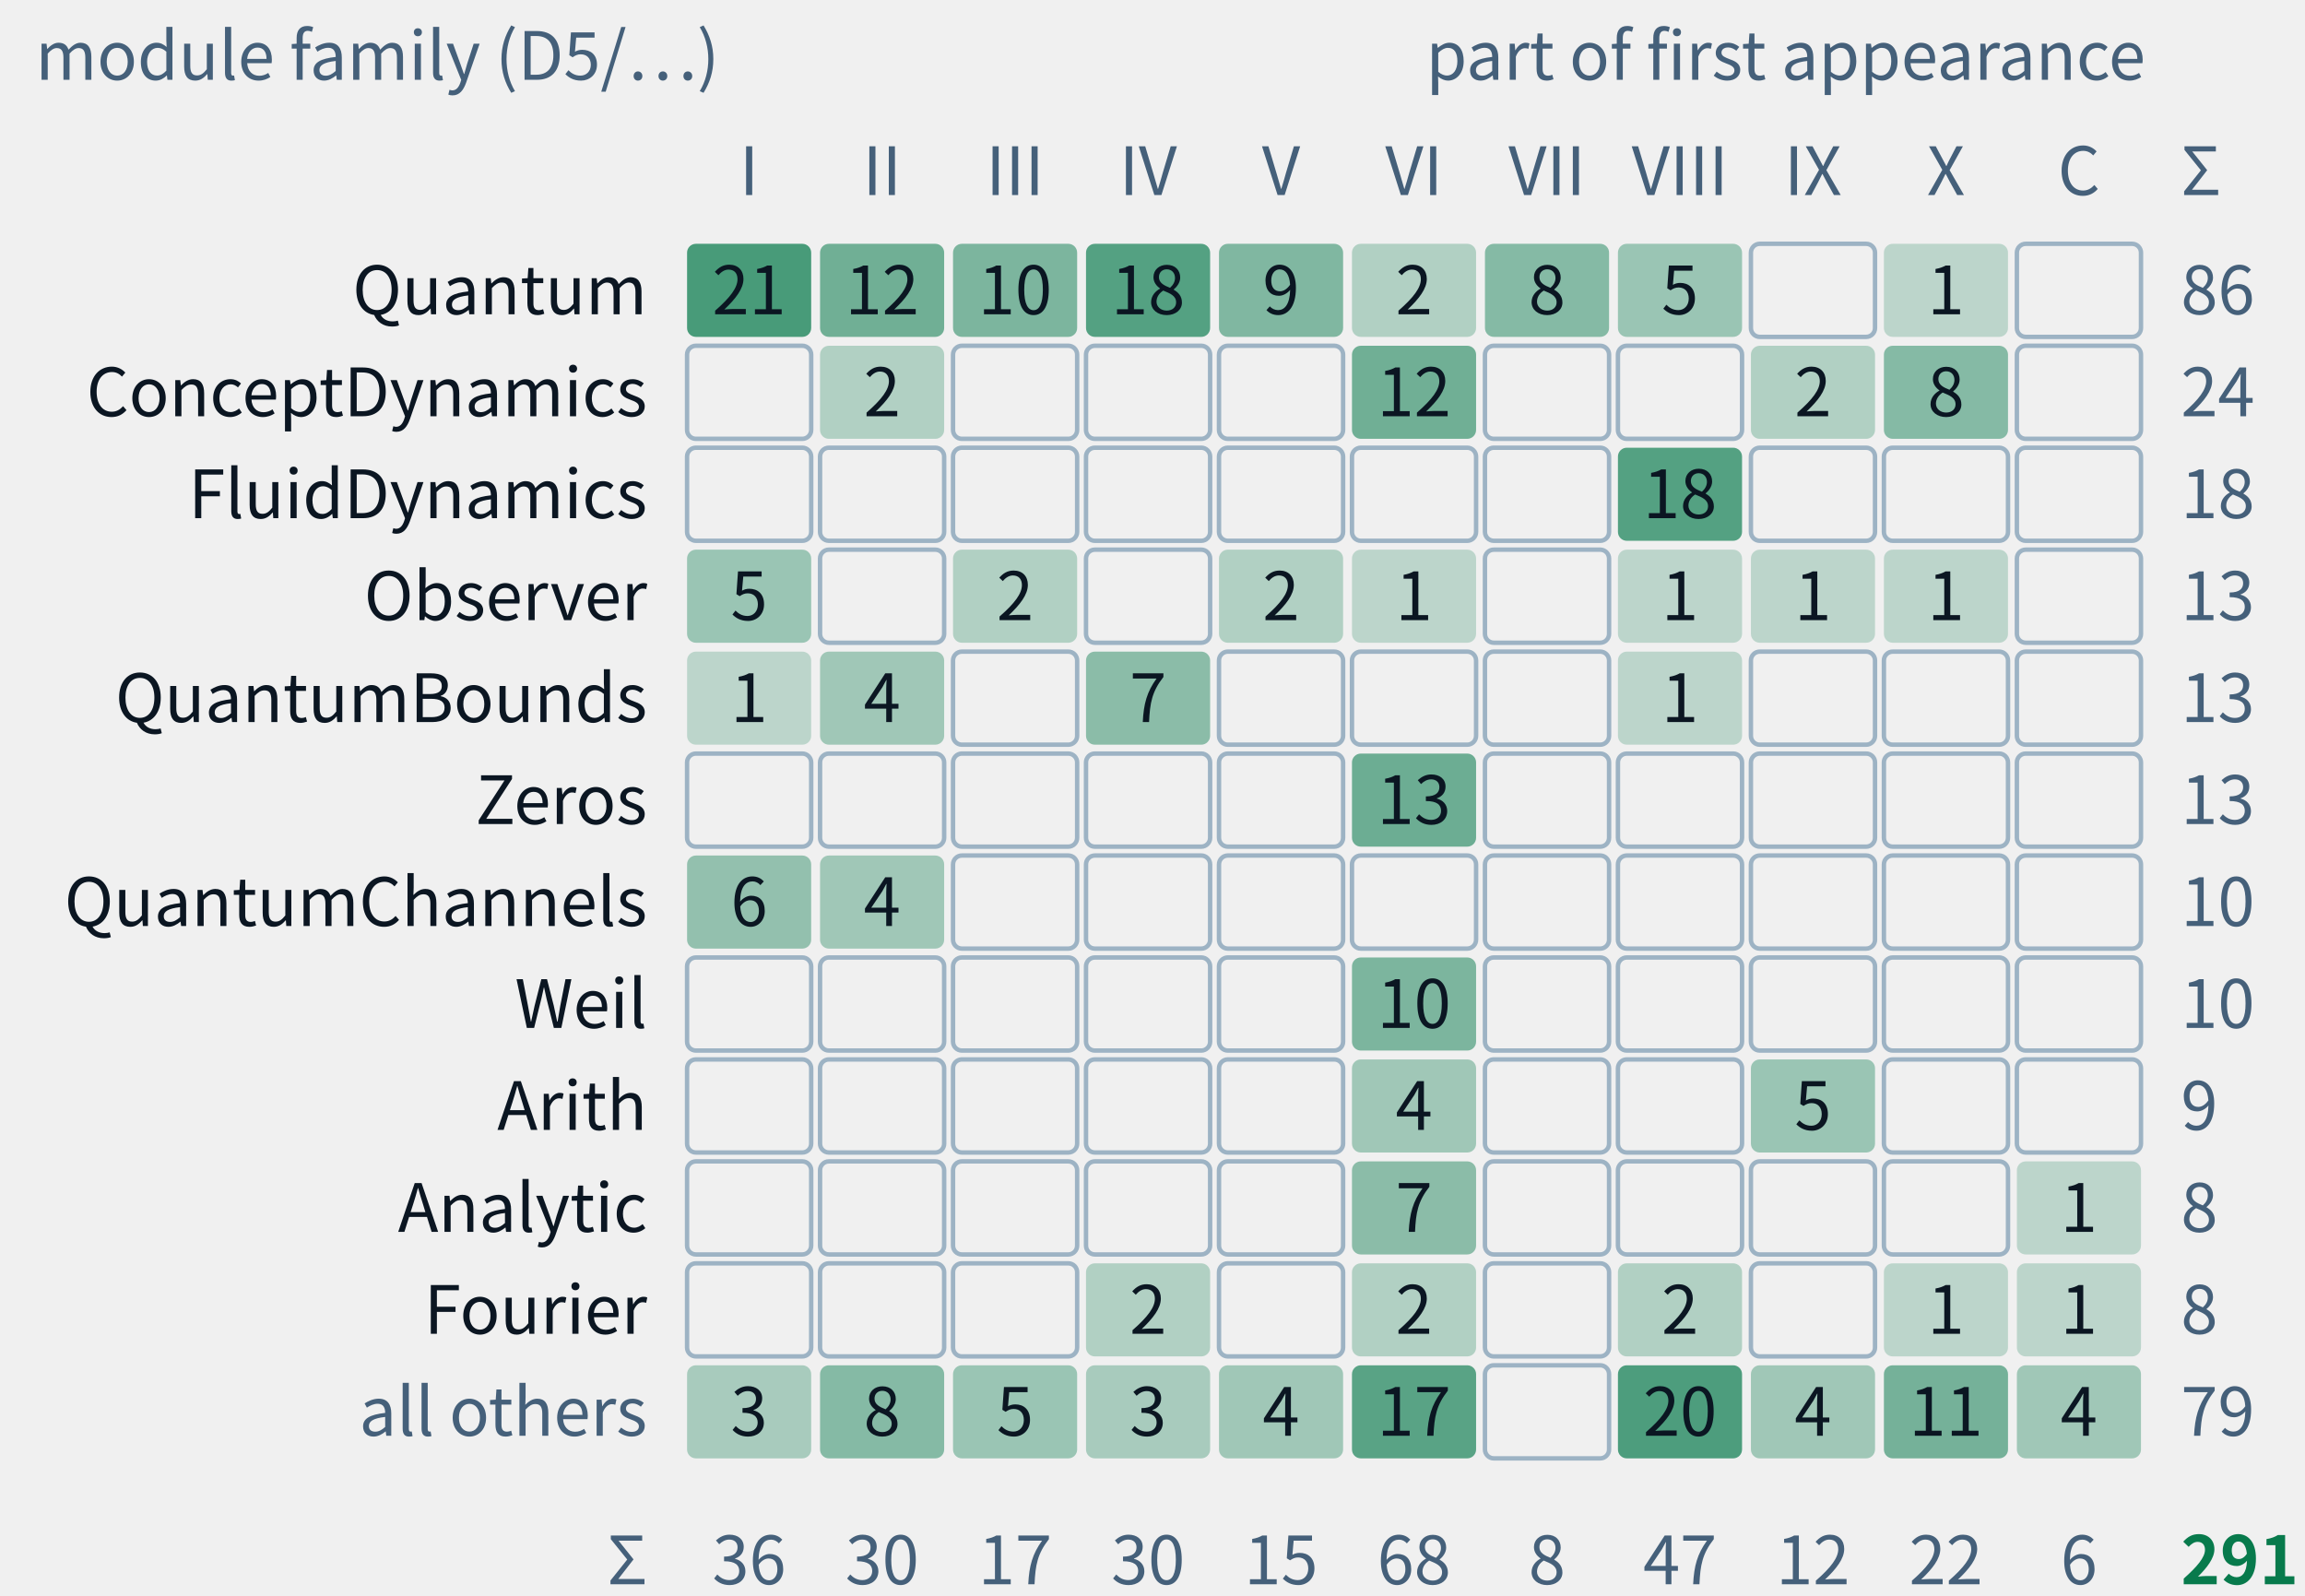
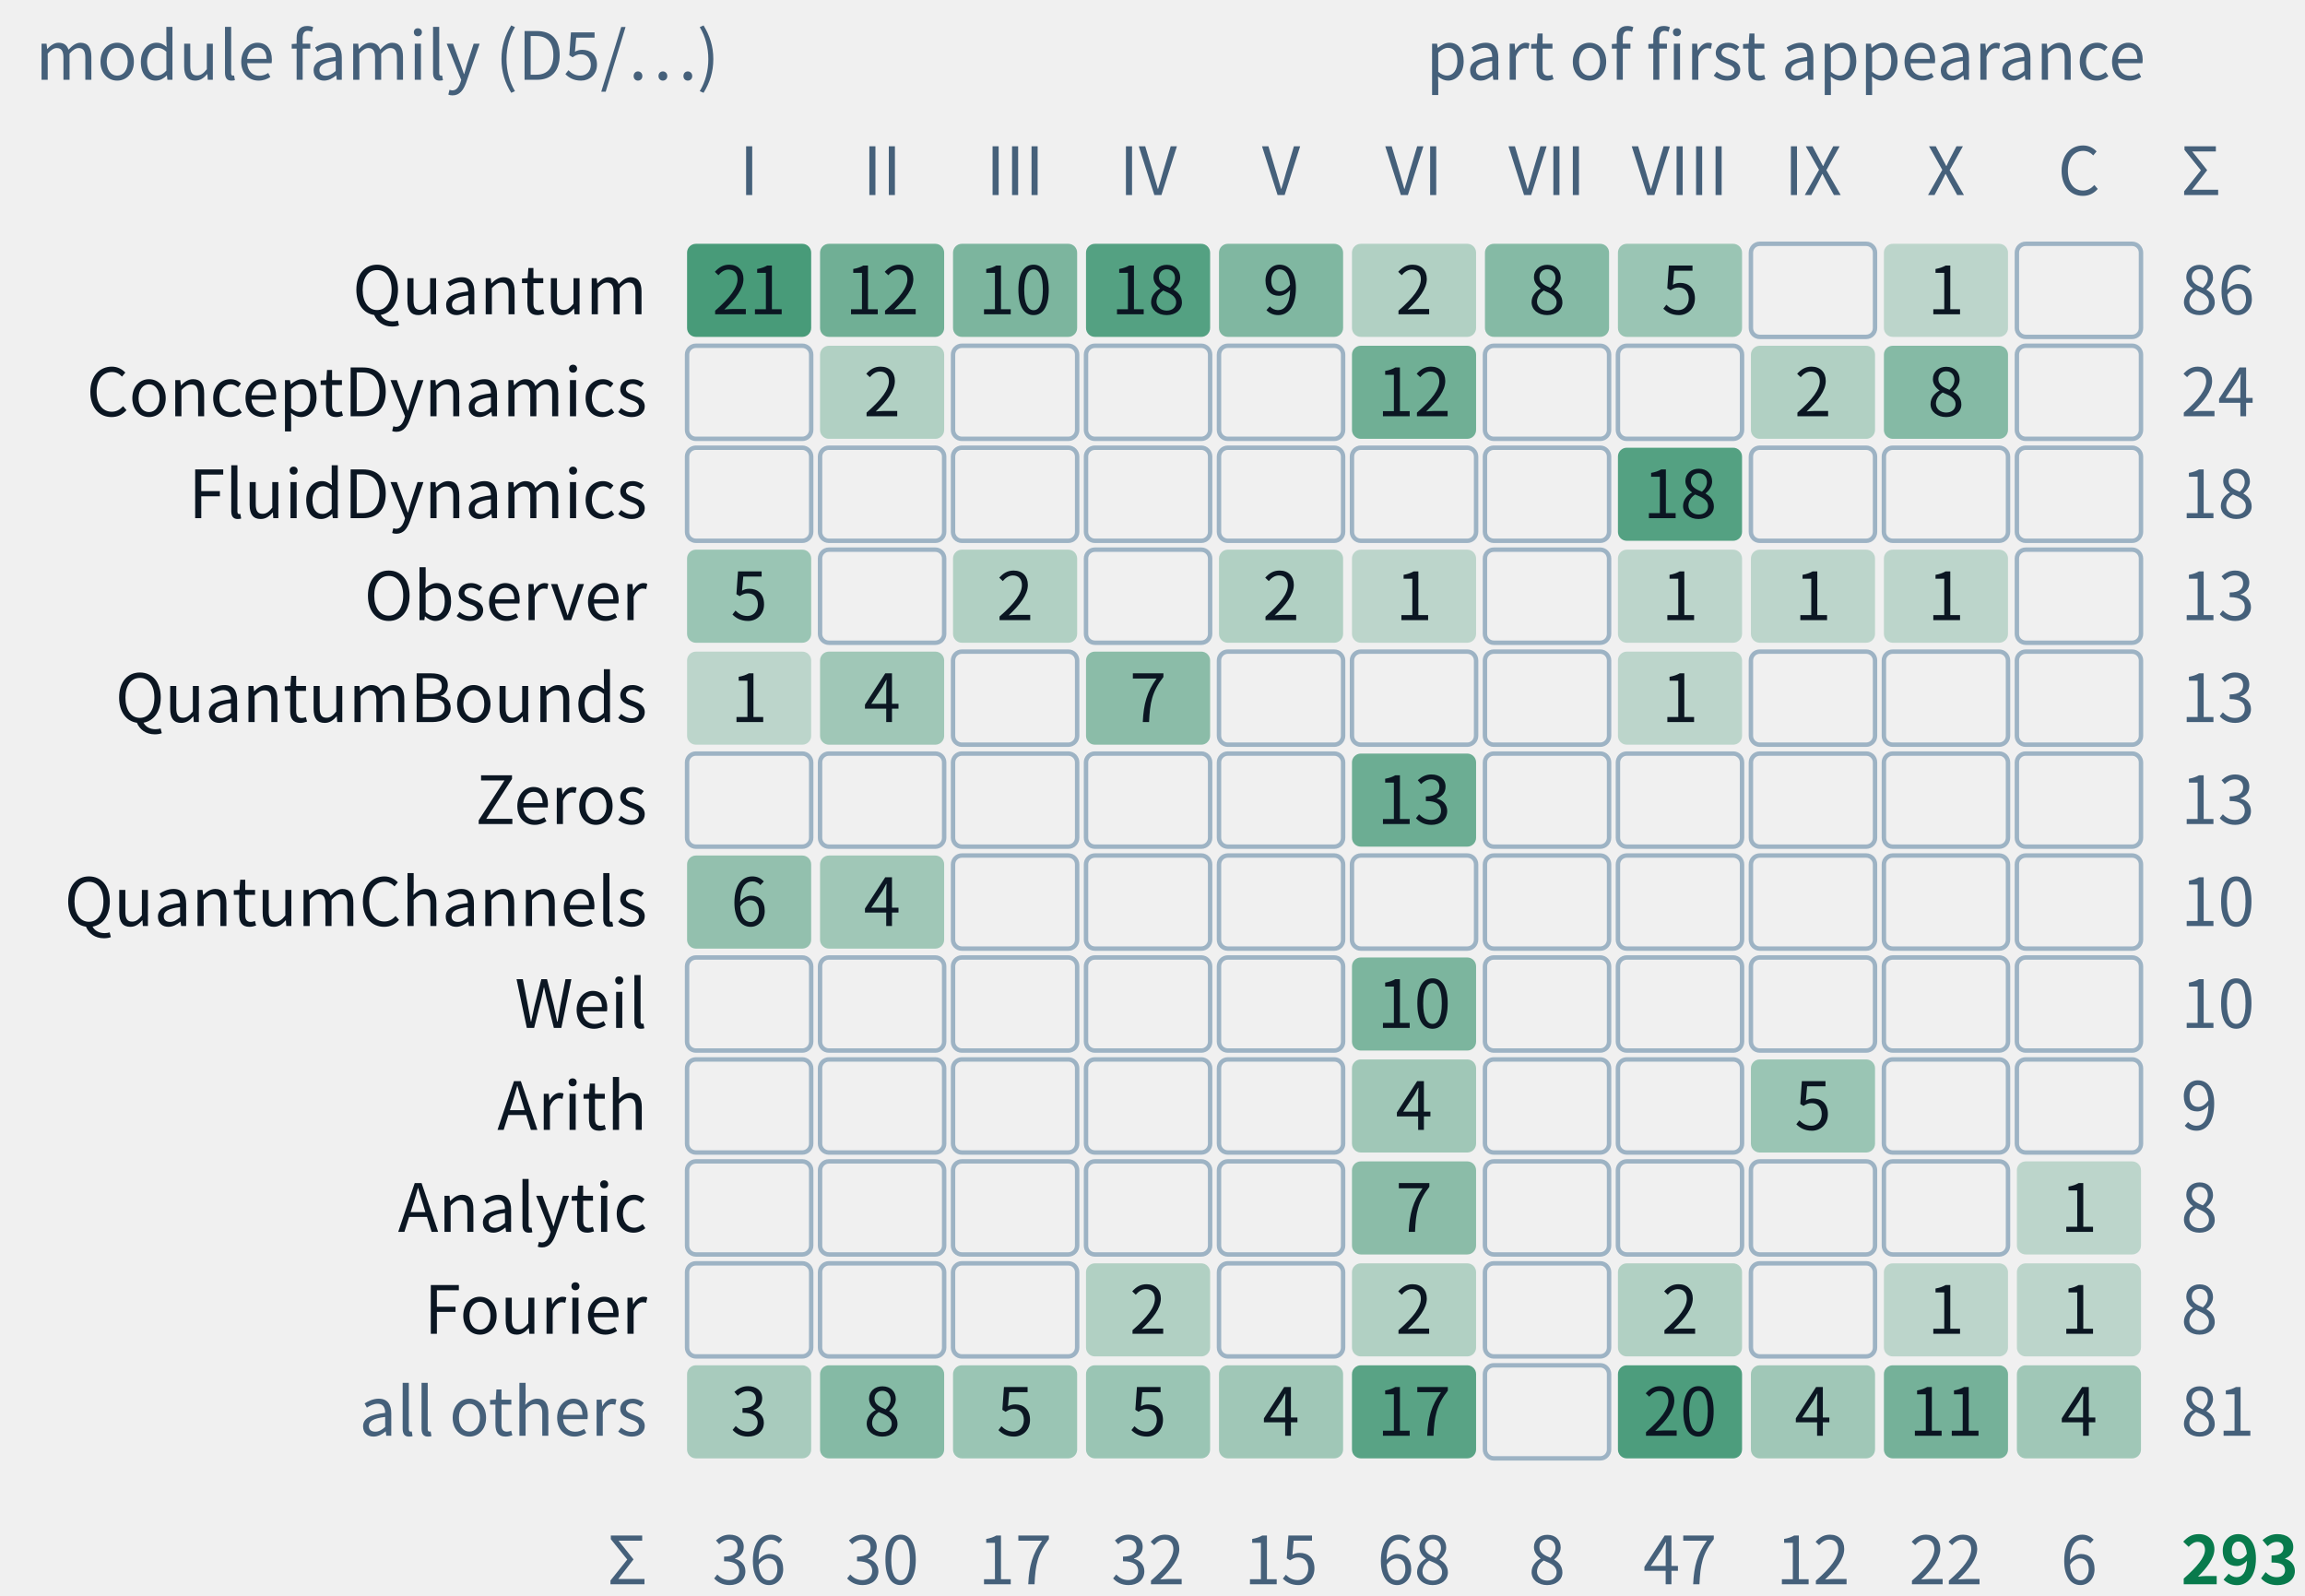
- <svg xmlns="http://www.w3.org/2000/svg" class="tr-fig" data-tr-fig="appc-modules-by-part" data-lang="en" viewBox="0 0 520 360" width="520" height="360" font-family="'Noto Sans SC', 'Noto Sans CJK SC', 'Source Sans 3', 'PingFang SC', 'Microsoft YaHei', system-ui, sans-serif" role="img" aria-label="A grid of counts: the rows are module families of trureturing, from top to bottom Quantum, ConceptDynamics, FluidDynamics, Observer, QuantumBounds, Zeros, QuantumChannels, Weil, Arith, Analytic, Fourier and all others; the columns are Parts I to X and the coda with the appendices. Each cell gives how many theorems of that family first appear in that part, the darker the more, blank for none. The Quantum family is the largest, 86 theorems, spread over Parts I to VIII and X; all 18 of FluidDynamics are in Part VIII; Zeros and Weil appear only in Part VI. They add up to 291, the C.1 index of appendix C.">
+ <svg xmlns="http://www.w3.org/2000/svg" class="tr-fig" data-tr-fig="appc-modules-by-part" data-lang="en" viewBox="0 0 520 360" width="520" height="360" font-family="'Noto Sans SC', 'Noto Sans CJK SC', 'Source Sans 3', 'PingFang SC', 'Microsoft YaHei', system-ui, sans-serif" role="img" aria-label="A grid of counts: the rows are module families of trureturing, from top to bottom Quantum, ConceptDynamics, FluidDynamics, Observer, QuantumBounds, Zeros, QuantumChannels, Weil, Arith, Analytic, Fourier and all others; the columns are Parts I to X and the coda with the appendices. Each cell gives how many theorems of that family first appear in that part, the darker the more, blank for none. The Quantum family is the largest, 86 theorems, spread over Parts I to VIII and X; all 18 of FluidDynamics are in Part VIII; Zeros and Weil appear only in Part VI. They add up to 293, the C.1 index of appendix C.">
  <style>.ts-ink{stroke:#0b1622}.tf-ink{fill:#0b1622}.ts-dim{stroke:#45607a}.tf-dim{fill:#45607a}.ts-faint{stroke:#9db3c4}.tf-faint{fill:#9db3c4}.ts-edge{stroke:#b9d0dd}.tf-edge{fill:#b9d0dd}.ts-hot{stroke:#5f9bb5}.tf-hot{fill:#5f9bb5}.ts-bg{stroke:#ffffff}.tf-bg{fill:#ffffff}.ts-panel{stroke:#eef5f9}.tf-panel{fill:#eef5f9}.ts-sheet{stroke:#f7fbfd}.tf-sheet{fill:#f7fbfd}.ts-cyan{stroke:#007c8a}.tf-cyan{fill:#007c8a}.ts-magenta{stroke:#b0128f}.tf-magenta{fill:#b0128f}.ts-amber{stroke:#946200}.tf-amber{fill:#946200}.ts-violet{stroke:#5a45c8}.tf-violet{fill:#5a45c8}.ts-ok{stroke:#087a4c}.tf-ok{fill:#087a4c}.ts-warn{stroke:#c21f3a}.tf-warn{fill:#c21f3a}.ts-blue{stroke:#1d5fd0}.tf-blue{fill:#1d5fd0}.ts-orange{stroke:#b85410}.tf-orange{fill:#b85410}.ts-sigma{stroke:#28405a}.tf-sigma{fill:#28405a}@media (prefers-color-scheme:dark){.ts-ink{stroke:#d4efff}.tf-ink{fill:#d4efff}.ts-dim{stroke:#6f8ea5}.tf-dim{fill:#6f8ea5}.ts-faint{stroke:#34506a}.tf-faint{fill:#34506a}.ts-edge{stroke:#143049}.tf-edge{fill:#143049}.ts-hot{stroke:#1f5d7c}.tf-hot{fill:#1f5d7c}.ts-bg{stroke:#03060c}.tf-bg{fill:#03060c}.ts-panel{stroke:#07101b}.tf-panel{fill:#07101b}.ts-sheet{stroke:#050c16}.tf-sheet{fill:#050c16}.ts-cyan{stroke:#19f0ff}.tf-cyan{fill:#19f0ff}.ts-magenta{stroke:#ff2fd0}.tf-magenta{fill:#ff2fd0}.ts-amber{stroke:#ffc83d}.tf-amber{fill:#ffc83d}.ts-violet{stroke:#9d8cff}.tf-violet{fill:#9d8cff}.ts-ok{stroke:#46ffb2}.tf-ok{fill:#46ffb2}.ts-warn{stroke:#ff5064}.tf-warn{fill:#ff5064}.ts-blue{stroke:#2a7bff}.tf-blue{fill:#2a7bff}.ts-orange{stroke:#ff8a3c}.tf-orange{fill:#ff8a3c}.ts-sigma{stroke:#cfe3ff}.tf-sigma{fill:#cfe3ff}}</style>
  <text class="tf-dim" x="8" y="18" font-size="15">module family (D5/…)</text>
  <text class="tf-dim" x="484" y="18" font-size="15" text-anchor="end">part of first appearance</text>
  <text class="tf-dim" x="169" y="44" font-size="15" text-anchor="middle">I</text>
  <text class="tf-dim" x="199" y="44" font-size="15" text-anchor="middle">II</text>
  <text class="tf-dim" x="229" y="44" font-size="15" text-anchor="middle">III</text>
  <text class="tf-dim" x="259" y="44" font-size="15" text-anchor="middle">IV</text>
  <text class="tf-dim" x="289" y="44" font-size="15" text-anchor="middle">V</text>
  <text class="tf-dim" x="319" y="44" font-size="15" text-anchor="middle">VI</text>
  <text class="tf-dim" x="349" y="44" font-size="15" text-anchor="middle">VII</text>
  <text class="tf-dim" x="379" y="44" font-size="15" text-anchor="middle">VIII</text>
  <text class="tf-dim" x="409" y="44" font-size="15" text-anchor="middle">IX</text>
  <text class="tf-dim" x="439" y="44" font-size="15" text-anchor="middle">X</text>
  <text class="tf-dim" x="469" y="44" font-size="15" text-anchor="middle">C</text>
  <text class="tf-ink" x="146" y="70.9" font-size="15" text-anchor="end">Quantum</text>
  <rect x="155" y="55" width="28" height="21" rx="2" class="tf-ok" fill-opacity="0.72" />
  <text class="tf-ink" x="169" y="70.9" font-size="15" text-anchor="middle">21</text>
  <rect x="185" y="55" width="28" height="21" rx="2" class="tf-ok" fill-opacity="0.55" />
  <text class="tf-ink" x="199" y="70.9" font-size="15" text-anchor="middle">12</text>
  <rect x="215" y="55" width="28" height="21" rx="2" class="tf-ok" fill-opacity="0.5" />
  <text class="tf-ink" x="229" y="70.9" font-size="15" text-anchor="middle">10</text>
  <rect x="245" y="55" width="28" height="21" rx="2" class="tf-ok" fill-opacity="0.67" />
  <text class="tf-ink" x="259" y="70.9" font-size="15" text-anchor="middle">18</text>
  <rect x="275" y="55" width="28" height="21" rx="2" class="tf-ok" fill-opacity="0.48" />
  <text class="tf-ink" x="289" y="70.9" font-size="15" text-anchor="middle">9</text>
  <rect x="305" y="55" width="28" height="21" rx="2" class="tf-ok" fill-opacity="0.27" />
  <text class="tf-ink" x="319" y="70.9" font-size="15" text-anchor="middle">2</text>
  <rect x="335" y="55" width="28" height="21" rx="2" class="tf-ok" fill-opacity="0.46" />
  <text class="tf-ink" x="349" y="70.9" font-size="15" text-anchor="middle">8</text>
  <rect x="365" y="55" width="28" height="21" rx="2" class="tf-ok" fill-opacity="0.37" />
  <text class="tf-ink" x="379" y="70.9" font-size="15" text-anchor="middle">5</text>
  <rect x="395" y="55" width="28" height="21" rx="2" class="ts-faint" stroke-width="1" fill="none" />
  <rect x="425" y="55" width="28" height="21" rx="2" class="tf-ok" fill-opacity="0.22" />
  <text class="tf-ink" x="439" y="70.9" font-size="15" text-anchor="middle">1</text>
  <rect x="455" y="55" width="28" height="21" rx="2" class="ts-faint" stroke-width="1" fill="none" />
  <text class="tf-dim" x="492" y="70.9" font-size="15">86</text>
  <text class="tf-ink" x="146" y="93.9" font-size="15" text-anchor="end">ConceptDynamics</text>
  <rect x="155" y="78" width="28" height="21" rx="2" class="ts-faint" stroke-width="1" fill="none" />
  <rect x="185" y="78" width="28" height="21" rx="2" class="tf-ok" fill-opacity="0.27" />
  <text class="tf-ink" x="199" y="93.9" font-size="15" text-anchor="middle">2</text>
  <rect x="215" y="78" width="28" height="21" rx="2" class="ts-faint" stroke-width="1" fill="none" />
  <rect x="245" y="78" width="28" height="21" rx="2" class="ts-faint" stroke-width="1" fill="none" />
  <rect x="275" y="78" width="28" height="21" rx="2" class="ts-faint" stroke-width="1" fill="none" />
  <rect x="305" y="78" width="28" height="21" rx="2" class="tf-ok" fill-opacity="0.55" />
  <text class="tf-ink" x="319" y="93.9" font-size="15" text-anchor="middle">12</text>
  <rect x="335" y="78" width="28" height="21" rx="2" class="ts-faint" stroke-width="1" fill="none" />
  <rect x="365" y="78" width="28" height="21" rx="2" class="ts-faint" stroke-width="1" fill="none" />
  <rect x="395" y="78" width="28" height="21" rx="2" class="tf-ok" fill-opacity="0.27" />
  <text class="tf-ink" x="409" y="93.9" font-size="15" text-anchor="middle">2</text>
  <rect x="425" y="78" width="28" height="21" rx="2" class="tf-ok" fill-opacity="0.46" />
  <text class="tf-ink" x="439" y="93.9" font-size="15" text-anchor="middle">8</text>
  <rect x="455" y="78" width="28" height="21" rx="2" class="ts-faint" stroke-width="1" fill="none" />
  <text class="tf-dim" x="492" y="93.9" font-size="15">24</text>
  <text class="tf-ink" x="146" y="116.9" font-size="15" text-anchor="end">FluidDynamics</text>
  <rect x="155" y="101" width="28" height="21" rx="2" class="ts-faint" stroke-width="1" fill="none" />
  <rect x="185" y="101" width="28" height="21" rx="2" class="ts-faint" stroke-width="1" fill="none" />
  <rect x="215" y="101" width="28" height="21" rx="2" class="ts-faint" stroke-width="1" fill="none" />
  <rect x="245" y="101" width="28" height="21" rx="2" class="ts-faint" stroke-width="1" fill="none" />
  <rect x="275" y="101" width="28" height="21" rx="2" class="ts-faint" stroke-width="1" fill="none" />
  <rect x="305" y="101" width="28" height="21" rx="2" class="ts-faint" stroke-width="1" fill="none" />
  <rect x="335" y="101" width="28" height="21" rx="2" class="ts-faint" stroke-width="1" fill="none" />
  <rect x="365" y="101" width="28" height="21" rx="2" class="tf-ok" fill-opacity="0.67" />
  <text class="tf-ink" x="379" y="116.9" font-size="15" text-anchor="middle">18</text>
  <rect x="395" y="101" width="28" height="21" rx="2" class="ts-faint" stroke-width="1" fill="none" />
  <rect x="425" y="101" width="28" height="21" rx="2" class="ts-faint" stroke-width="1" fill="none" />
  <rect x="455" y="101" width="28" height="21" rx="2" class="ts-faint" stroke-width="1" fill="none" />
  <text class="tf-dim" x="492" y="116.9" font-size="15">18</text>
  <text class="tf-ink" x="146" y="139.9" font-size="15" text-anchor="end">Observer</text>
  <rect x="155" y="124" width="28" height="21" rx="2" class="tf-ok" fill-opacity="0.37" />
  <text class="tf-ink" x="169" y="139.9" font-size="15" text-anchor="middle">5</text>
  <rect x="185" y="124" width="28" height="21" rx="2" class="ts-faint" stroke-width="1" fill="none" />
  <rect x="215" y="124" width="28" height="21" rx="2" class="tf-ok" fill-opacity="0.27" />
  <text class="tf-ink" x="229" y="139.9" font-size="15" text-anchor="middle">2</text>
  <rect x="245" y="124" width="28" height="21" rx="2" class="ts-faint" stroke-width="1" fill="none" />
  <rect x="275" y="124" width="28" height="21" rx="2" class="tf-ok" fill-opacity="0.27" />
  <text class="tf-ink" x="289" y="139.9" font-size="15" text-anchor="middle">2</text>
  <rect x="305" y="124" width="28" height="21" rx="2" class="tf-ok" fill-opacity="0.22" />
  <text class="tf-ink" x="319" y="139.9" font-size="15" text-anchor="middle">1</text>
  <rect x="335" y="124" width="28" height="21" rx="2" class="ts-faint" stroke-width="1" fill="none" />
  <rect x="365" y="124" width="28" height="21" rx="2" class="tf-ok" fill-opacity="0.22" />
  <text class="tf-ink" x="379" y="139.9" font-size="15" text-anchor="middle">1</text>
  <rect x="395" y="124" width="28" height="21" rx="2" class="tf-ok" fill-opacity="0.22" />
  <text class="tf-ink" x="409" y="139.9" font-size="15" text-anchor="middle">1</text>
  <rect x="425" y="124" width="28" height="21" rx="2" class="tf-ok" fill-opacity="0.22" />
  <text class="tf-ink" x="439" y="139.9" font-size="15" text-anchor="middle">1</text>
  <rect x="455" y="124" width="28" height="21" rx="2" class="ts-faint" stroke-width="1" fill="none" />
  <text class="tf-dim" x="492" y="139.9" font-size="15">13</text>
  <text class="tf-ink" x="146" y="162.9" font-size="15" text-anchor="end">QuantumBounds</text>
  <rect x="155" y="147" width="28" height="21" rx="2" class="tf-ok" fill-opacity="0.22" />
  <text class="tf-ink" x="169" y="162.9" font-size="15" text-anchor="middle">1</text>
  <rect x="185" y="147" width="28" height="21" rx="2" class="tf-ok" fill-opacity="0.34" />
  <text class="tf-ink" x="199" y="162.9" font-size="15" text-anchor="middle">4</text>
  <rect x="215" y="147" width="28" height="21" rx="2" class="ts-faint" stroke-width="1" fill="none" />
  <rect x="245" y="147" width="28" height="21" rx="2" class="tf-ok" fill-opacity="0.43" />
  <text class="tf-ink" x="259" y="162.9" font-size="15" text-anchor="middle">7</text>
  <rect x="275" y="147" width="28" height="21" rx="2" class="ts-faint" stroke-width="1" fill="none" />
  <rect x="305" y="147" width="28" height="21" rx="2" class="ts-faint" stroke-width="1" fill="none" />
  <rect x="335" y="147" width="28" height="21" rx="2" class="ts-faint" stroke-width="1" fill="none" />
  <rect x="365" y="147" width="28" height="21" rx="2" class="tf-ok" fill-opacity="0.22" />
  <text class="tf-ink" x="379" y="162.9" font-size="15" text-anchor="middle">1</text>
  <rect x="395" y="147" width="28" height="21" rx="2" class="ts-faint" stroke-width="1" fill="none" />
  <rect x="425" y="147" width="28" height="21" rx="2" class="ts-faint" stroke-width="1" fill="none" />
  <rect x="455" y="147" width="28" height="21" rx="2" class="ts-faint" stroke-width="1" fill="none" />
  <text class="tf-dim" x="492" y="162.9" font-size="15">13</text>
  <text class="tf-ink" x="146" y="185.9" font-size="15" text-anchor="end">Zeros</text>
  <rect x="155" y="170" width="28" height="21" rx="2" class="ts-faint" stroke-width="1" fill="none" />
  <rect x="185" y="170" width="28" height="21" rx="2" class="ts-faint" stroke-width="1" fill="none" />
  <rect x="215" y="170" width="28" height="21" rx="2" class="ts-faint" stroke-width="1" fill="none" />
  <rect x="245" y="170" width="28" height="21" rx="2" class="ts-faint" stroke-width="1" fill="none" />
  <rect x="275" y="170" width="28" height="21" rx="2" class="ts-faint" stroke-width="1" fill="none" />
  <rect x="305" y="170" width="28" height="21" rx="2" class="tf-ok" fill-opacity="0.57" />
  <text class="tf-ink" x="319" y="185.9" font-size="15" text-anchor="middle">13</text>
  <rect x="335" y="170" width="28" height="21" rx="2" class="ts-faint" stroke-width="1" fill="none" />
  <rect x="365" y="170" width="28" height="21" rx="2" class="ts-faint" stroke-width="1" fill="none" />
  <rect x="395" y="170" width="28" height="21" rx="2" class="ts-faint" stroke-width="1" fill="none" />
  <rect x="425" y="170" width="28" height="21" rx="2" class="ts-faint" stroke-width="1" fill="none" />
  <rect x="455" y="170" width="28" height="21" rx="2" class="ts-faint" stroke-width="1" fill="none" />
  <text class="tf-dim" x="492" y="185.9" font-size="15">13</text>
  <text class="tf-ink" x="146" y="208.9" font-size="15" text-anchor="end">QuantumChannels</text>
  <rect x="155" y="193" width="28" height="21" rx="2" class="tf-ok" fill-opacity="0.4" />
  <text class="tf-ink" x="169" y="208.9" font-size="15" text-anchor="middle">6</text>
  <rect x="185" y="193" width="28" height="21" rx="2" class="tf-ok" fill-opacity="0.34" />
  <text class="tf-ink" x="199" y="208.9" font-size="15" text-anchor="middle">4</text>
  <rect x="215" y="193" width="28" height="21" rx="2" class="ts-faint" stroke-width="1" fill="none" />
  <rect x="245" y="193" width="28" height="21" rx="2" class="ts-faint" stroke-width="1" fill="none" />
  <rect x="275" y="193" width="28" height="21" rx="2" class="ts-faint" stroke-width="1" fill="none" />
  <rect x="305" y="193" width="28" height="21" rx="2" class="ts-faint" stroke-width="1" fill="none" />
  <rect x="335" y="193" width="28" height="21" rx="2" class="ts-faint" stroke-width="1" fill="none" />
  <rect x="365" y="193" width="28" height="21" rx="2" class="ts-faint" stroke-width="1" fill="none" />
  <rect x="395" y="193" width="28" height="21" rx="2" class="ts-faint" stroke-width="1" fill="none" />
  <rect x="425" y="193" width="28" height="21" rx="2" class="ts-faint" stroke-width="1" fill="none" />
  <rect x="455" y="193" width="28" height="21" rx="2" class="ts-faint" stroke-width="1" fill="none" />
  <text class="tf-dim" x="492" y="208.9" font-size="15">10</text>
  <text class="tf-ink" x="146" y="231.9" font-size="15" text-anchor="end">Weil</text>
  <rect x="155" y="216" width="28" height="21" rx="2" class="ts-faint" stroke-width="1" fill="none" />
  <rect x="185" y="216" width="28" height="21" rx="2" class="ts-faint" stroke-width="1" fill="none" />
  <rect x="215" y="216" width="28" height="21" rx="2" class="ts-faint" stroke-width="1" fill="none" />
  <rect x="245" y="216" width="28" height="21" rx="2" class="ts-faint" stroke-width="1" fill="none" />
  <rect x="275" y="216" width="28" height="21" rx="2" class="ts-faint" stroke-width="1" fill="none" />
  <rect x="305" y="216" width="28" height="21" rx="2" class="tf-ok" fill-opacity="0.5" />
  <text class="tf-ink" x="319" y="231.9" font-size="15" text-anchor="middle">10</text>
  <rect x="335" y="216" width="28" height="21" rx="2" class="ts-faint" stroke-width="1" fill="none" />
  <rect x="365" y="216" width="28" height="21" rx="2" class="ts-faint" stroke-width="1" fill="none" />
  <rect x="395" y="216" width="28" height="21" rx="2" class="ts-faint" stroke-width="1" fill="none" />
  <rect x="425" y="216" width="28" height="21" rx="2" class="ts-faint" stroke-width="1" fill="none" />
  <rect x="455" y="216" width="28" height="21" rx="2" class="ts-faint" stroke-width="1" fill="none" />
  <text class="tf-dim" x="492" y="231.9" font-size="15">10</text>
  <text class="tf-ink" x="146" y="254.9" font-size="15" text-anchor="end">Arith</text>
  <rect x="155" y="239" width="28" height="21" rx="2" class="ts-faint" stroke-width="1" fill="none" />
  <rect x="185" y="239" width="28" height="21" rx="2" class="ts-faint" stroke-width="1" fill="none" />
  <rect x="215" y="239" width="28" height="21" rx="2" class="ts-faint" stroke-width="1" fill="none" />
  <rect x="245" y="239" width="28" height="21" rx="2" class="ts-faint" stroke-width="1" fill="none" />
  <rect x="275" y="239" width="28" height="21" rx="2" class="ts-faint" stroke-width="1" fill="none" />
  <rect x="305" y="239" width="28" height="21" rx="2" class="tf-ok" fill-opacity="0.34" />
  <text class="tf-ink" x="319" y="254.9" font-size="15" text-anchor="middle">4</text>
  <rect x="335" y="239" width="28" height="21" rx="2" class="ts-faint" stroke-width="1" fill="none" />
  <rect x="365" y="239" width="28" height="21" rx="2" class="ts-faint" stroke-width="1" fill="none" />
  <rect x="395" y="239" width="28" height="21" rx="2" class="tf-ok" fill-opacity="0.37" />
  <text class="tf-ink" x="409" y="254.9" font-size="15" text-anchor="middle">5</text>
  <rect x="425" y="239" width="28" height="21" rx="2" class="ts-faint" stroke-width="1" fill="none" />
  <rect x="455" y="239" width="28" height="21" rx="2" class="ts-faint" stroke-width="1" fill="none" />
  <text class="tf-dim" x="492" y="254.9" font-size="15">9</text>
  <text class="tf-ink" x="146" y="277.9" font-size="15" text-anchor="end">Analytic</text>
  <rect x="155" y="262" width="28" height="21" rx="2" class="ts-faint" stroke-width="1" fill="none" />
  <rect x="185" y="262" width="28" height="21" rx="2" class="ts-faint" stroke-width="1" fill="none" />
  <rect x="215" y="262" width="28" height="21" rx="2" class="ts-faint" stroke-width="1" fill="none" />
  <rect x="245" y="262" width="28" height="21" rx="2" class="ts-faint" stroke-width="1" fill="none" />
  <rect x="275" y="262" width="28" height="21" rx="2" class="ts-faint" stroke-width="1" fill="none" />
  <rect x="305" y="262" width="28" height="21" rx="2" class="tf-ok" fill-opacity="0.43" />
  <text class="tf-ink" x="319" y="277.9" font-size="15" text-anchor="middle">7</text>
  <rect x="335" y="262" width="28" height="21" rx="2" class="ts-faint" stroke-width="1" fill="none" />
  <rect x="365" y="262" width="28" height="21" rx="2" class="ts-faint" stroke-width="1" fill="none" />
  <rect x="395" y="262" width="28" height="21" rx="2" class="ts-faint" stroke-width="1" fill="none" />
  <rect x="425" y="262" width="28" height="21" rx="2" class="ts-faint" stroke-width="1" fill="none" />
  <rect x="455" y="262" width="28" height="21" rx="2" class="tf-ok" fill-opacity="0.22" />
  <text class="tf-ink" x="469" y="277.9" font-size="15" text-anchor="middle">1</text>
  <text class="tf-dim" x="492" y="277.9" font-size="15">8</text>
  <text class="tf-ink" x="146" y="300.9" font-size="15" text-anchor="end">Fourier</text>
  <rect x="155" y="285" width="28" height="21" rx="2" class="ts-faint" stroke-width="1" fill="none" />
  <rect x="185" y="285" width="28" height="21" rx="2" class="ts-faint" stroke-width="1" fill="none" />
  <rect x="215" y="285" width="28" height="21" rx="2" class="ts-faint" stroke-width="1" fill="none" />
  <rect x="245" y="285" width="28" height="21" rx="2" class="tf-ok" fill-opacity="0.27" />
  <text class="tf-ink" x="259" y="300.9" font-size="15" text-anchor="middle">2</text>
  <rect x="275" y="285" width="28" height="21" rx="2" class="ts-faint" stroke-width="1" fill="none" />
  <rect x="305" y="285" width="28" height="21" rx="2" class="tf-ok" fill-opacity="0.27" />
  <text class="tf-ink" x="319" y="300.9" font-size="15" text-anchor="middle">2</text>
  <rect x="335" y="285" width="28" height="21" rx="2" class="ts-faint" stroke-width="1" fill="none" />
  <rect x="365" y="285" width="28" height="21" rx="2" class="tf-ok" fill-opacity="0.27" />
  <text class="tf-ink" x="379" y="300.9" font-size="15" text-anchor="middle">2</text>
  <rect x="395" y="285" width="28" height="21" rx="2" class="ts-faint" stroke-width="1" fill="none" />
  <rect x="425" y="285" width="28" height="21" rx="2" class="tf-ok" fill-opacity="0.22" />
  <text class="tf-ink" x="439" y="300.9" font-size="15" text-anchor="middle">1</text>
  <rect x="455" y="285" width="28" height="21" rx="2" class="tf-ok" fill-opacity="0.22" />
  <text class="tf-ink" x="469" y="300.9" font-size="15" text-anchor="middle">1</text>
  <text class="tf-dim" x="492" y="300.9" font-size="15">8</text>
  <text class="tf-dim" x="146" y="323.9" font-size="15" text-anchor="end">all others</text>
  <rect x="155" y="308" width="28" height="21" rx="2" class="tf-ok" fill-opacity="0.31" />
  <text class="tf-ink" x="169" y="323.9" font-size="15" text-anchor="middle">3</text>
  <rect x="185" y="308" width="28" height="21" rx="2" class="tf-ok" fill-opacity="0.46" />
  <text class="tf-ink" x="199" y="323.9" font-size="15" text-anchor="middle">8</text>
  <rect x="215" y="308" width="28" height="21" rx="2" class="tf-ok" fill-opacity="0.37" />
  <text class="tf-ink" x="229" y="323.9" font-size="15" text-anchor="middle">5</text>
-   <rect x="245" y="308" width="28" height="21" rx="2" class="tf-ok" fill-opacity="0.31" />
-   <text class="tf-ink" x="259" y="323.9" font-size="15" text-anchor="middle">3</text>
+   <rect x="245" y="308" width="28" height="21" rx="2" class="tf-ok" fill-opacity="0.37" />
+   <text class="tf-ink" x="259" y="323.9" font-size="15" text-anchor="middle">5</text>
  <rect x="275" y="308" width="28" height="21" rx="2" class="tf-ok" fill-opacity="0.34" />
  <text class="tf-ink" x="289" y="323.9" font-size="15" text-anchor="middle">4</text>
  <rect x="305" y="308" width="28" height="21" rx="2" class="tf-ok" fill-opacity="0.65" />
  <text class="tf-ink" x="319" y="323.9" font-size="15" text-anchor="middle">17</text>
  <rect x="335" y="308" width="28" height="21" rx="2" class="ts-faint" stroke-width="1" fill="none" />
  <rect x="365" y="308" width="28" height="21" rx="2" class="tf-ok" fill-opacity="0.7" />
  <text class="tf-ink" x="379" y="323.9" font-size="15" text-anchor="middle">20</text>
  <rect x="395" y="308" width="28" height="21" rx="2" class="tf-ok" fill-opacity="0.34" />
  <text class="tf-ink" x="409" y="323.9" font-size="15" text-anchor="middle">4</text>
  <rect x="425" y="308" width="28" height="21" rx="2" class="tf-ok" fill-opacity="0.53" />
  <text class="tf-ink" x="439" y="323.9" font-size="15" text-anchor="middle">11</text>
  <rect x="455" y="308" width="28" height="21" rx="2" class="tf-ok" fill-opacity="0.34" />
  <text class="tf-ink" x="469" y="323.9" font-size="15" text-anchor="middle">4</text>
-   <text class="tf-dim" x="492" y="323.9" font-size="15">79</text>
+   <text class="tf-dim" x="492" y="323.9" font-size="15">81</text>
  <text class="tf-dim" x="492" y="44" font-size="15">Σ</text>
  <text class="tf-dim" x="146" y="357.4" font-size="15" text-anchor="end">Σ</text>
  <text class="tf-dim" x="169" y="357.4" font-size="15" text-anchor="middle">36</text>
  <text class="tf-dim" x="199" y="357.4" font-size="15" text-anchor="middle">30</text>
  <text class="tf-dim" x="229" y="357.4" font-size="15" text-anchor="middle">17</text>
-   <text class="tf-dim" x="259" y="357.4" font-size="15" text-anchor="middle">30</text>
+   <text class="tf-dim" x="259" y="357.4" font-size="15" text-anchor="middle">32</text>
  <text class="tf-dim" x="289" y="357.4" font-size="15" text-anchor="middle">15</text>
  <text class="tf-dim" x="319" y="357.4" font-size="15" text-anchor="middle">68</text>
  <text class="tf-dim" x="349" y="357.4" font-size="15" text-anchor="middle">8</text>
  <text class="tf-dim" x="379" y="357.4" font-size="15" text-anchor="middle">47</text>
  <text class="tf-dim" x="409" y="357.4" font-size="15" text-anchor="middle">12</text>
  <text class="tf-dim" x="439" y="357.4" font-size="15" text-anchor="middle">22</text>
  <text class="tf-dim" x="469" y="357.4" font-size="15" text-anchor="middle">6</text>
-   <text class="tf-ok" x="492" y="357.4" font-size="15" font-weight="600">291</text>
+   <text class="tf-ok" x="492" y="357.4" font-size="15" font-weight="600">293</text>
</svg>
